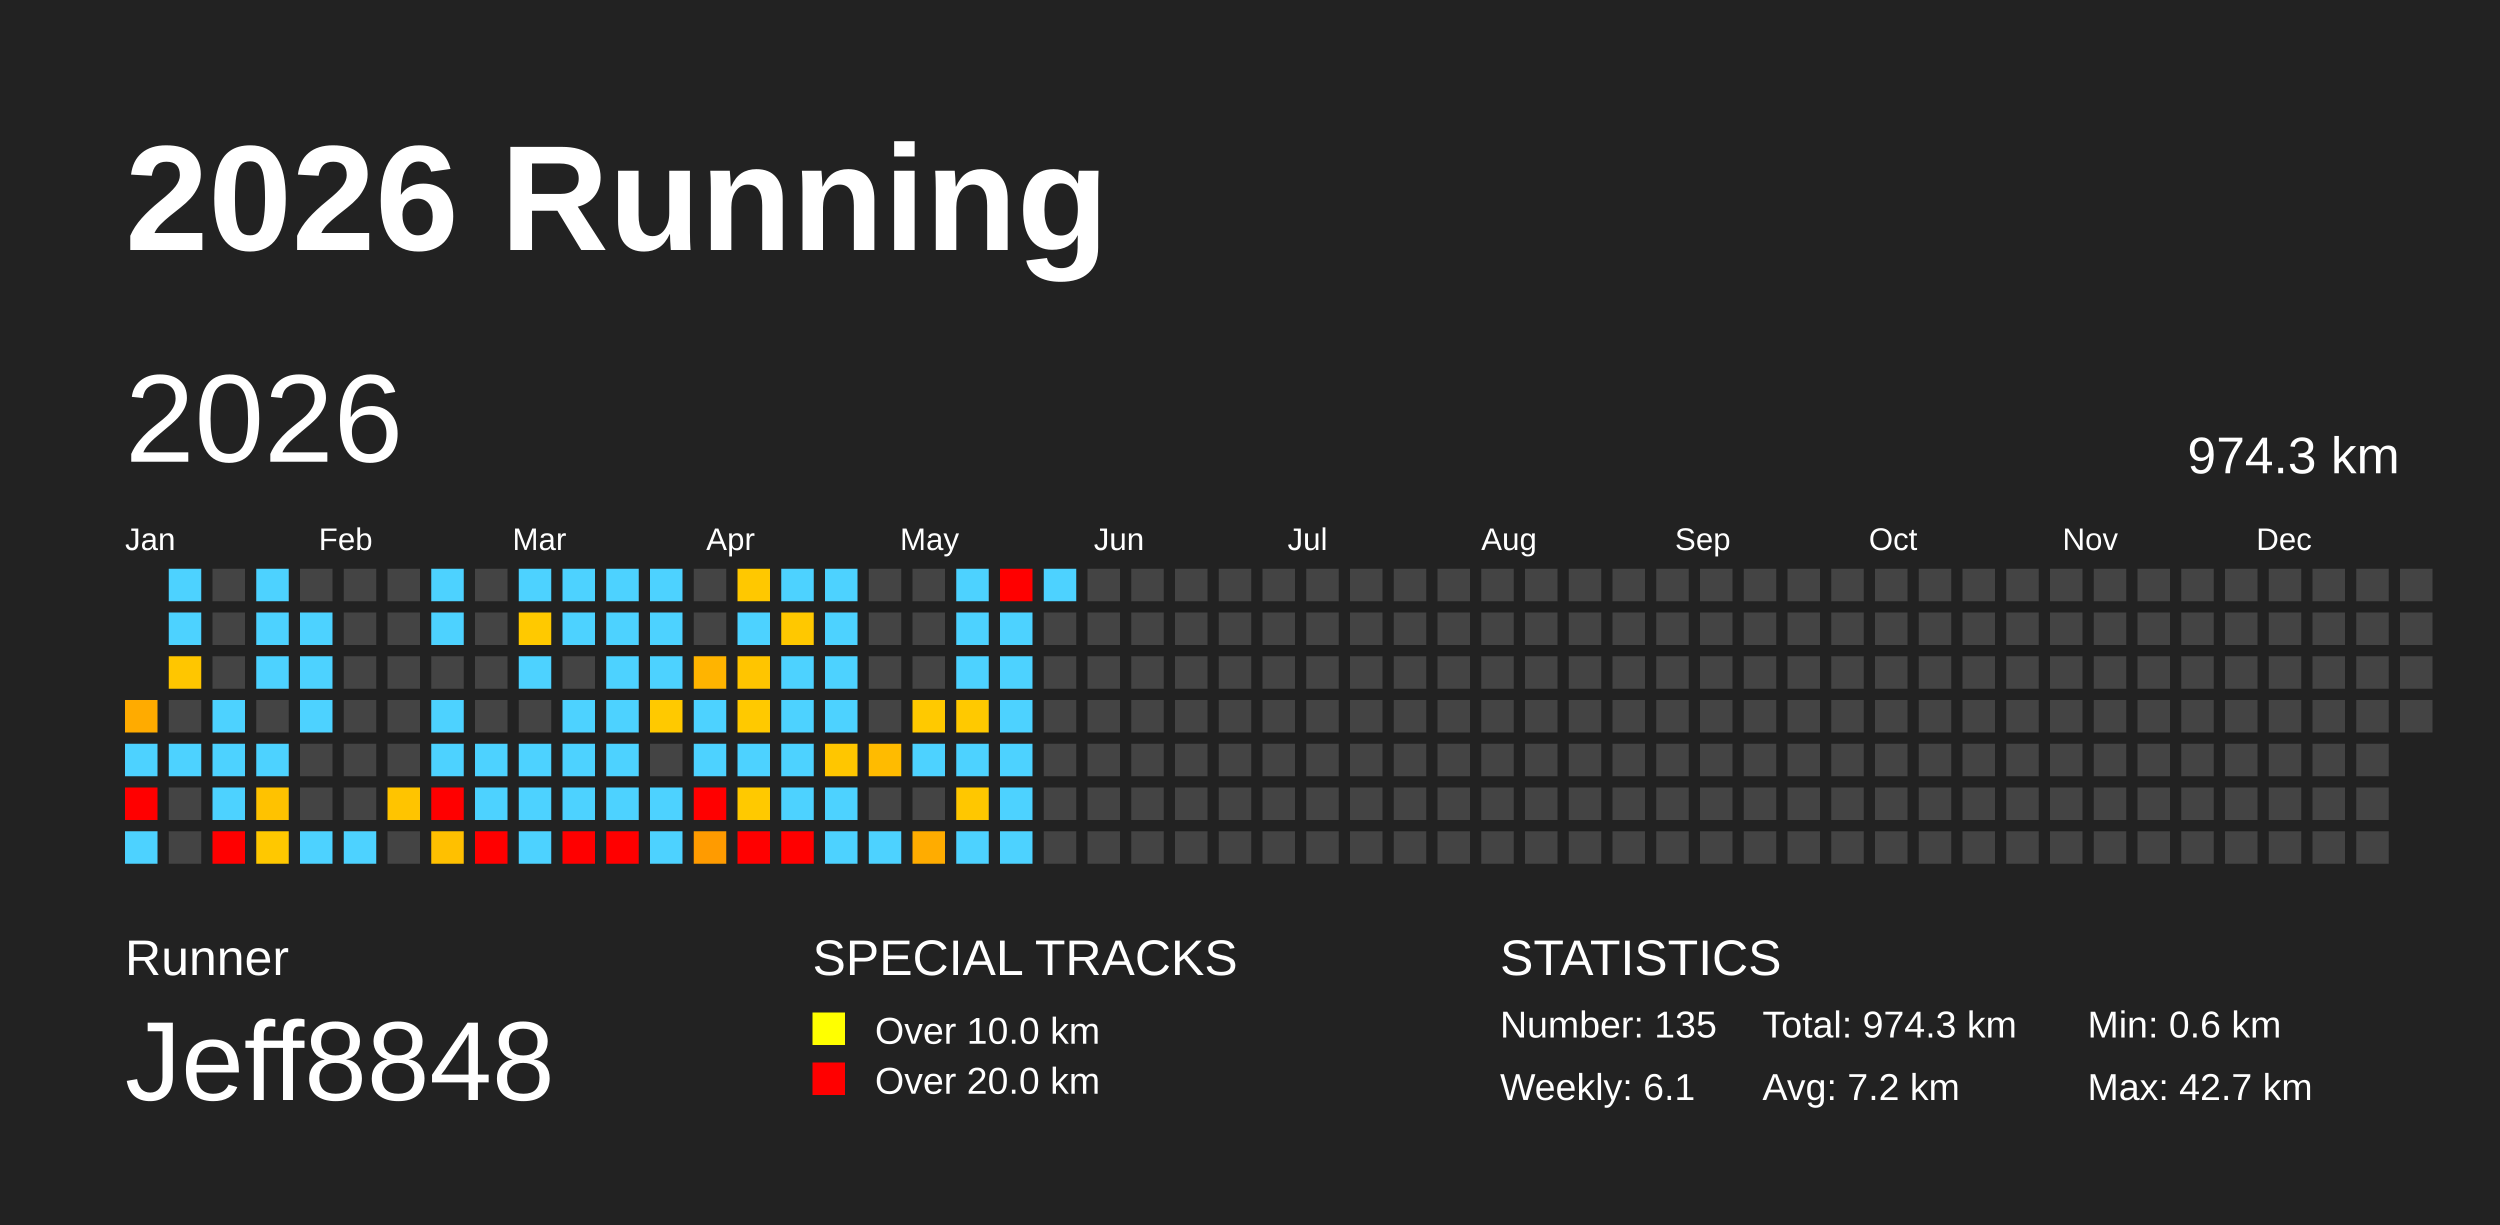
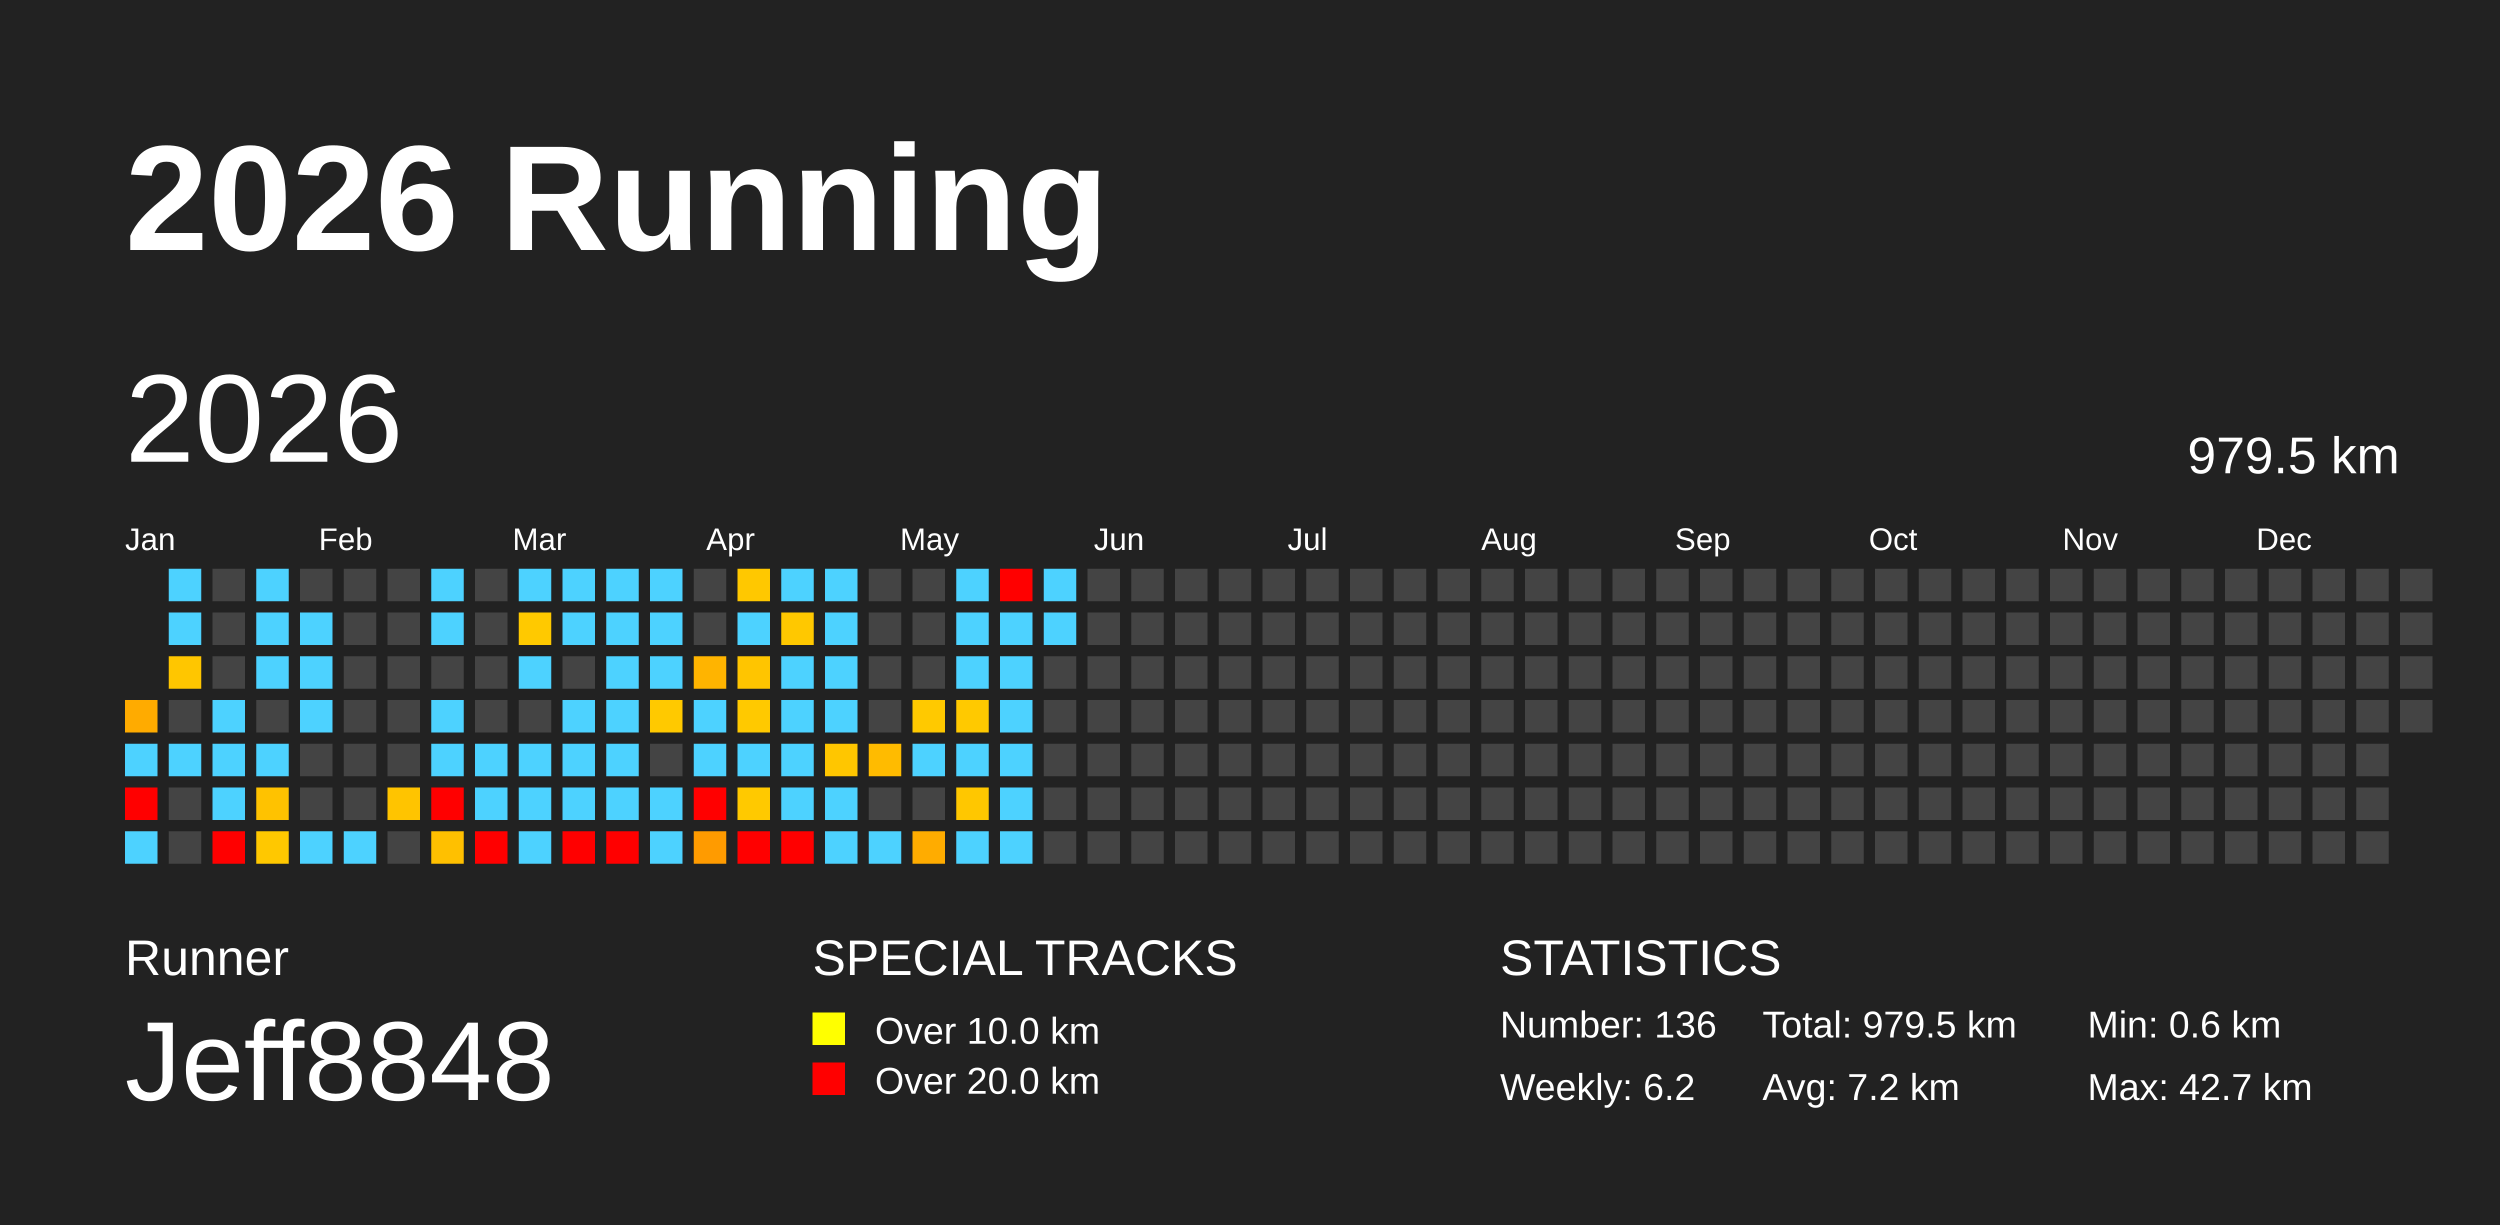
<svg xmlns="http://www.w3.org/2000/svg" baseProfile="full" height="98mm" version="1.1" viewBox="0,0,200,98" width="200mm">
  <defs />
  <rect fill="#222222" height="98" width="200" x="0" y="0" />
  <text fill="#FFFFFF" style="font-size:12px; font-family:Arial; font-weight:bold;" x="10" y="20">2026 Running</text>
  <text fill="#FFFFFF" style="font-size:4px; font-family:Arial" x="10" y="78">Runner</text>
  <text fill="#FFFFFF" style="font-size:9px; font-family:Arial" x="10" y="88">Jeff8848</text>
  <text fill="#FFFFFF" style="font-size:4px; font-family:Arial" x="65" y="78">SPECIAL TRACKS</text>
  <rect fill="yellow" height="2.6" width="2.6" x="65" y="81" />
  <text fill="#FFFFFF" style="font-size:3px; font-family:Arial" x="70" y="83.5">Over 10.0 km</text>
  <rect fill="red" height="2.6" width="2.6" x="65" y="85" />
  <text fill="#FFFFFF" style="font-size:3px; font-family:Arial" x="70" y="87.5">Over 20.0 km</text>
  <text fill="#FFFFFF" style="font-size:4px; font-family:Arial" x="120" y="78">STATISTICS</text>
-   <text fill="#FFFFFF" style="font-size:3px; font-family:Arial" x="120" y="83">Number: 135</text>
-   <text fill="#FFFFFF" style="font-size:3px; font-family:Arial" x="120" y="88">Weekly: 6.1</text>
-   <text fill="#FFFFFF" style="font-size:3px; font-family:Arial" x="141" y="83">Total: 974.3 km</text>
+   <text fill="#FFFFFF" style="font-size:3px; font-family:Arial" x="120" y="83">Number: 136</text>
+   <text fill="#FFFFFF" style="font-size:3px; font-family:Arial" x="120" y="88">Weekly: 6.2</text>
+   <text fill="#FFFFFF" style="font-size:3px; font-family:Arial" x="141" y="83">Total: 979.5 km</text>
  <text fill="#FFFFFF" style="font-size:3px; font-family:Arial" x="141" y="88">Avg: 7.2 km</text>
  <text fill="#FFFFFF" style="font-size:3px; font-family:Arial" x="167" y="83">Min: 0.6 km</text>
  <text fill="#FFFFFF" style="font-size:3px; font-family:Arial" x="167" y="88">Max: 42.7 km</text>
  <text dominant-baseline="hanging" fill="#FFFFFF" style="font-size:10.0px; font-family:Arial;" x="10" y="30">2026</text>
-   <text dominant-baseline="hanging" fill="#FFFFFF" style="font-size:4.125px; font-family:Arial;" x="175" y="35">974.3 km</text>
+   <text dominant-baseline="hanging" fill="#FFFFFF" style="font-size:4.125px; font-family:Arial;" x="175" y="35">979.5 km</text>
  <text fill="#FFFFFF" style="font-size:2.5px; font-family:Arial" x="10.0" y="44">Jan</text>
  <text fill="#FFFFFF" style="font-size:2.5px; font-family:Arial" x="25.5" y="44">Feb</text>
  <text fill="#FFFFFF" style="font-size:2.5px; font-family:Arial" x="41.0" y="44">Mar</text>
  <text fill="#FFFFFF" style="font-size:2.5px; font-family:Arial" x="56.5" y="44">Apr</text>
  <text fill="#FFFFFF" style="font-size:2.5px; font-family:Arial" x="72.0" y="44">May</text>
  <text fill="#FFFFFF" style="font-size:2.5px; font-family:Arial" x="87.5" y="44">Jun</text>
  <text fill="#FFFFFF" style="font-size:2.5px; font-family:Arial" x="103.0" y="44">Jul</text>
  <text fill="#FFFFFF" style="font-size:2.5px; font-family:Arial" x="118.5" y="44">Aug</text>
  <text fill="#FFFFFF" style="font-size:2.5px; font-family:Arial" x="134.0" y="44">Sep</text>
  <text fill="#FFFFFF" style="font-size:2.5px; font-family:Arial" x="149.5" y="44">Oct</text>
  <text fill="#FFFFFF" style="font-size:2.5px; font-family:Arial" x="165.0" y="44">Nov</text>
  <text fill="#FFFFFF" style="font-size:2.5px; font-family:Arial" x="180.5" y="44">Dec</text>
  <rect fill="#ffab00" height="2.6" width="2.6" x="10.0" y="56.0" />
  <rect fill="#4dd2ff" height="2.6" width="2.6" x="10.0" y="59.5" />
  <rect fill="red" height="2.6" width="2.6" x="10.0" y="63.0" />
  <rect fill="#4dd2ff" height="2.6" width="2.6" x="10.0" y="66.5" />
  <rect fill="#4dd2ff" height="2.6" width="2.6" x="13.5" y="45.5" />
  <rect fill="#4dd2ff" height="2.6" width="2.6" x="13.5" y="49.0" />
  <rect fill="#ffc600" height="2.6" width="2.6" x="13.5" y="52.5" />
  <rect fill="#444444" height="2.6" width="2.6" x="13.5" y="56.0" />
  <rect fill="#4dd2ff" height="2.6" width="2.6" x="13.5" y="59.5" />
  <rect fill="#444444" height="2.6" width="2.6" x="13.5" y="63.0" />
  <rect fill="#444444" height="2.6" width="2.6" x="13.5" y="66.5" />
  <rect fill="#444444" height="2.6" width="2.6" x="17.0" y="45.5" />
  <rect fill="#444444" height="2.6" width="2.6" x="17.0" y="49.0" />
  <rect fill="#444444" height="2.6" width="2.6" x="17.0" y="52.5" />
  <rect fill="#4dd2ff" height="2.6" width="2.6" x="17.0" y="56.0" />
  <rect fill="#4dd2ff" height="2.6" width="2.6" x="17.0" y="59.5" />
  <rect fill="#4dd2ff" height="2.6" width="2.6" x="17.0" y="63.0" />
  <rect fill="red" height="2.6" width="2.6" x="17.0" y="66.5" />
  <rect fill="#4dd2ff" height="2.6" width="2.6" x="20.5" y="45.5" />
  <rect fill="#4dd2ff" height="2.6" width="2.6" x="20.5" y="49.0" />
  <rect fill="#4dd2ff" height="2.6" width="2.6" x="20.5" y="52.5" />
  <rect fill="#444444" height="2.6" width="2.6" x="20.5" y="56.0" />
  <rect fill="#4dd2ff" height="2.6" width="2.6" x="20.5" y="59.5" />
  <rect fill="#ffc200" height="2.6" width="2.6" x="20.5" y="63.0" />
  <rect fill="#ffc800" height="2.6" width="2.6" x="20.5" y="66.5" />
  <rect fill="#444444" height="2.6" width="2.6" x="24.0" y="45.5" />
  <rect fill="#4dd2ff" height="2.6" width="2.6" x="24.0" y="49.0" />
  <rect fill="#4dd2ff" height="2.6" width="2.6" x="24.0" y="52.5" />
  <rect fill="#4dd2ff" height="2.6" width="2.6" x="24.0" y="56.0" />
  <rect fill="#444444" height="2.6" width="2.6" x="24.0" y="59.5" />
  <rect fill="#444444" height="2.6" width="2.6" x="24.0" y="63.0" />
  <rect fill="#4dd2ff" height="2.6" width="2.6" x="24.0" y="66.5" />
  <rect fill="#444444" height="2.6" width="2.6" x="27.5" y="45.5" />
  <rect fill="#444444" height="2.6" width="2.6" x="27.5" y="49.0" />
  <rect fill="#444444" height="2.6" width="2.6" x="27.5" y="52.5" />
  <rect fill="#444444" height="2.6" width="2.6" x="27.5" y="56.0" />
  <rect fill="#444444" height="2.6" width="2.6" x="27.5" y="59.5" />
  <rect fill="#444444" height="2.6" width="2.6" x="27.5" y="63.0" />
  <rect fill="#4dd2ff" height="2.6" width="2.6" x="27.5" y="66.5" />
  <rect fill="#444444" height="2.6" width="2.6" x="31.0" y="45.5" />
  <rect fill="#444444" height="2.6" width="2.6" x="31.0" y="49.0" />
  <rect fill="#444444" height="2.6" width="2.6" x="31.0" y="52.5" />
  <rect fill="#444444" height="2.6" width="2.6" x="31.0" y="56.0" />
  <rect fill="#444444" height="2.6" width="2.6" x="31.0" y="59.5" />
  <rect fill="#ffc400" height="2.6" width="2.6" x="31.0" y="63.0" />
  <rect fill="#444444" height="2.6" width="2.6" x="31.0" y="66.5" />
  <rect fill="#4dd2ff" height="2.6" width="2.6" x="34.5" y="45.5" />
  <rect fill="#4dd2ff" height="2.6" width="2.6" x="34.5" y="49.0" />
  <rect fill="#444444" height="2.6" width="2.6" x="34.5" y="52.5" />
  <rect fill="#4dd2ff" height="2.6" width="2.6" x="34.5" y="56.0" />
  <rect fill="#4dd2ff" height="2.6" width="2.6" x="34.5" y="59.5" />
  <rect fill="red" height="2.6" width="2.6" x="34.5" y="63.0" />
  <rect fill="#ffc000" height="2.6" width="2.6" x="34.5" y="66.5" />
  <rect fill="#444444" height="2.6" width="2.6" x="38.0" y="45.5" />
  <rect fill="#444444" height="2.6" width="2.6" x="38.0" y="49.0" />
  <rect fill="#444444" height="2.6" width="2.6" x="38.0" y="52.5" />
  <rect fill="#444444" height="2.6" width="2.6" x="38.0" y="56.0" />
  <rect fill="#4dd2ff" height="2.6" width="2.6" x="38.0" y="59.5" />
  <rect fill="#4dd2ff" height="2.6" width="2.6" x="38.0" y="63.0" />
  <rect fill="red" height="2.6" width="2.6" x="38.0" y="66.5" />
  <rect fill="#4dd2ff" height="2.6" width="2.6" x="41.5" y="45.5" />
  <rect fill="#ffc900" height="2.6" width="2.6" x="41.5" y="49.0" />
  <rect fill="#4dd2ff" height="2.6" width="2.6" x="41.5" y="52.5" />
  <rect fill="#444444" height="2.6" width="2.6" x="41.5" y="56.0" />
  <rect fill="#4dd2ff" height="2.6" width="2.6" x="41.5" y="59.5" />
  <rect fill="#4dd2ff" height="2.6" width="2.6" x="41.5" y="63.0" />
  <rect fill="#4dd2ff" height="2.6" width="2.6" x="41.5" y="66.5" />
  <rect fill="#4dd2ff" height="2.6" width="2.6" x="45.0" y="45.5" />
  <rect fill="#4dd2ff" height="2.6" width="2.6" x="45.0" y="49.0" />
  <rect fill="#444444" height="2.6" width="2.6" x="45.0" y="52.5" />
  <rect fill="#4dd2ff" height="2.6" width="2.6" x="45.0" y="56.0" />
  <rect fill="#4dd2ff" height="2.6" width="2.6" x="45.0" y="59.5" />
  <rect fill="#4dd2ff" height="2.6" width="2.6" x="45.0" y="63.0" />
  <rect fill="red" height="2.6" width="2.6" x="45.0" y="66.5" />
  <rect fill="#4dd2ff" height="2.6" width="2.6" x="48.5" y="45.5" />
  <rect fill="#4dd2ff" height="2.6" width="2.6" x="48.5" y="49.0" />
  <rect fill="#4dd2ff" height="2.6" width="2.6" x="48.5" y="52.5" />
  <rect fill="#4dd2ff" height="2.6" width="2.6" x="48.5" y="56.0" />
  <rect fill="#4dd2ff" height="2.6" width="2.6" x="48.5" y="59.5" />
  <rect fill="#4dd2ff" height="2.6" width="2.6" x="48.5" y="63.0" />
  <rect fill="red" height="2.6" width="2.6" x="48.5" y="66.5" />
  <rect fill="#4dd2ff" height="2.6" width="2.6" x="52.0" y="45.5" />
  <rect fill="#4dd2ff" height="2.6" width="2.6" x="52.0" y="49.0" />
  <rect fill="#4dd2ff" height="2.6" width="2.6" x="52.0" y="52.5" />
  <rect fill="#ffc900" height="2.6" width="2.6" x="52.0" y="56.0" />
  <rect fill="#444444" height="2.6" width="2.6" x="52.0" y="59.5" />
  <rect fill="#4dd2ff" height="2.6" width="2.6" x="52.0" y="63.0" />
  <rect fill="#4dd2ff" height="2.6" width="2.6" x="52.0" y="66.5" />
  <rect fill="#444444" height="2.6" width="2.6" x="55.5" y="45.5" />
  <rect fill="#444444" height="2.6" width="2.6" x="55.5" y="49.0" />
  <rect fill="#ffb400" height="2.6" width="2.6" x="55.5" y="52.5" />
  <rect fill="#4dd2ff" height="2.6" width="2.6" x="55.5" y="56.0" />
  <rect fill="#4dd2ff" height="2.6" width="2.6" x="55.5" y="59.5" />
  <rect fill="red" height="2.6" width="2.6" x="55.5" y="63.0" />
  <rect fill="#ff9b00" height="2.6" width="2.6" x="55.5" y="66.5" />
  <rect fill="#ffc800" height="2.6" width="2.6" x="59.0" y="45.5" />
  <rect fill="#4dd2ff" height="2.6" width="2.6" x="59.0" y="49.0" />
  <rect fill="#ffc500" height="2.6" width="2.6" x="59.0" y="52.5" />
  <rect fill="#ffc900" height="2.6" width="2.6" x="59.0" y="56.0" />
  <rect fill="#4dd2ff" height="2.6" width="2.6" x="59.0" y="59.5" />
  <rect fill="#ffc900" height="2.6" width="2.6" x="59.0" y="63.0" />
  <rect fill="red" height="2.6" width="2.6" x="59.0" y="66.5" />
  <rect fill="#4dd2ff" height="2.6" width="2.6" x="62.5" y="45.5" />
  <rect fill="#ffc800" height="2.6" width="2.6" x="62.5" y="49.0" />
  <rect fill="#4dd2ff" height="2.6" width="2.6" x="62.5" y="52.5" />
  <rect fill="#4dd2ff" height="2.6" width="2.6" x="62.5" y="56.0" />
  <rect fill="#4dd2ff" height="2.6" width="2.6" x="62.5" y="59.5" />
  <rect fill="#4dd2ff" height="2.6" width="2.6" x="62.5" y="63.0" />
  <rect fill="red" height="2.6" width="2.6" x="62.5" y="66.5" />
  <rect fill="#4dd2ff" height="2.6" width="2.6" x="66.0" y="45.5" />
  <rect fill="#4dd2ff" height="2.6" width="2.6" x="66.0" y="49.0" />
  <rect fill="#4dd2ff" height="2.6" width="2.6" x="66.0" y="52.5" />
  <rect fill="#4dd2ff" height="2.6" width="2.6" x="66.0" y="56.0" />
  <rect fill="#ffc600" height="2.6" width="2.6" x="66.0" y="59.5" />
  <rect fill="#4dd2ff" height="2.6" width="2.6" x="66.0" y="63.0" />
  <rect fill="#4dd2ff" height="2.6" width="2.6" x="66.0" y="66.5" />
  <rect fill="#444444" height="2.6" width="2.6" x="69.5" y="45.5" />
  <rect fill="#444444" height="2.6" width="2.6" x="69.5" y="49.0" />
  <rect fill="#444444" height="2.6" width="2.6" x="69.5" y="52.5" />
  <rect fill="#444444" height="2.6" width="2.6" x="69.5" y="56.0" />
  <rect fill="#ffbb00" height="2.6" width="2.6" x="69.5" y="59.5" />
  <rect fill="#444444" height="2.6" width="2.6" x="69.5" y="63.0" />
  <rect fill="#4dd2ff" height="2.6" width="2.6" x="69.5" y="66.5" />
  <rect fill="#444444" height="2.6" width="2.6" x="73.0" y="45.5" />
  <rect fill="#444444" height="2.6" width="2.6" x="73.0" y="49.0" />
  <rect fill="#444444" height="2.6" width="2.6" x="73.0" y="52.5" />
  <rect fill="#ffc900" height="2.6" width="2.6" x="73.0" y="56.0" />
  <rect fill="#4dd2ff" height="2.6" width="2.6" x="73.0" y="59.5" />
  <rect fill="#444444" height="2.6" width="2.6" x="73.0" y="63.0" />
  <rect fill="#ffac00" height="2.6" width="2.6" x="73.0" y="66.5" />
  <rect fill="#4dd2ff" height="2.6" width="2.6" x="76.5" y="45.5" />
  <rect fill="#4dd2ff" height="2.6" width="2.6" x="76.5" y="49.0" />
  <rect fill="#4dd2ff" height="2.6" width="2.6" x="76.5" y="52.5" />
  <rect fill="#ffc900" height="2.6" width="2.6" x="76.5" y="56.0" />
  <rect fill="#4dd2ff" height="2.6" width="2.6" x="76.5" y="59.5" />
  <rect fill="#ffc700" height="2.6" width="2.6" x="76.5" y="63.0" />
  <rect fill="#4dd2ff" height="2.6" width="2.6" x="76.5" y="66.5" />
  <rect fill="red" height="2.6" width="2.6" x="80.0" y="45.5" />
  <rect fill="#4dd2ff" height="2.6" width="2.6" x="80.0" y="49.0" />
  <rect fill="#4dd2ff" height="2.6" width="2.6" x="80.0" y="52.5" />
  <rect fill="#4dd2ff" height="2.6" width="2.6" x="80.0" y="56.0" />
  <rect fill="#4dd2ff" height="2.6" width="2.6" x="80.0" y="59.5" />
  <rect fill="#4dd2ff" height="2.6" width="2.6" x="80.0" y="63.0" />
  <rect fill="#4dd2ff" height="2.6" width="2.6" x="80.0" y="66.5" />
  <rect fill="#4dd2ff" height="2.6" width="2.6" x="83.5" y="45.5" />
-   <rect fill="#444444" height="2.6" width="2.6" x="83.5" y="49.0" />
+   <rect fill="#4dd2ff" height="2.6" width="2.6" x="83.5" y="49.0" />
  <rect fill="#444444" height="2.6" width="2.6" x="83.5" y="52.5" />
  <rect fill="#444444" height="2.6" width="2.6" x="83.5" y="56.0" />
  <rect fill="#444444" height="2.6" width="2.6" x="83.5" y="59.5" />
  <rect fill="#444444" height="2.6" width="2.6" x="83.5" y="63.0" />
  <rect fill="#444444" height="2.6" width="2.6" x="83.5" y="66.5" />
  <rect fill="#444444" height="2.6" width="2.6" x="87.0" y="45.5" />
  <rect fill="#444444" height="2.6" width="2.6" x="87.0" y="49.0" />
  <rect fill="#444444" height="2.6" width="2.6" x="87.0" y="52.5" />
  <rect fill="#444444" height="2.6" width="2.6" x="87.0" y="56.0" />
  <rect fill="#444444" height="2.6" width="2.6" x="87.0" y="59.5" />
  <rect fill="#444444" height="2.6" width="2.6" x="87.0" y="63.0" />
  <rect fill="#444444" height="2.6" width="2.6" x="87.0" y="66.5" />
  <rect fill="#444444" height="2.6" width="2.6" x="90.5" y="45.5" />
  <rect fill="#444444" height="2.6" width="2.6" x="90.5" y="49.0" />
  <rect fill="#444444" height="2.6" width="2.6" x="90.5" y="52.5" />
  <rect fill="#444444" height="2.6" width="2.6" x="90.5" y="56.0" />
  <rect fill="#444444" height="2.6" width="2.6" x="90.5" y="59.5" />
  <rect fill="#444444" height="2.6" width="2.6" x="90.5" y="63.0" />
  <rect fill="#444444" height="2.6" width="2.6" x="90.5" y="66.5" />
  <rect fill="#444444" height="2.6" width="2.6" x="94.0" y="45.5" />
  <rect fill="#444444" height="2.6" width="2.6" x="94.0" y="49.0" />
  <rect fill="#444444" height="2.6" width="2.6" x="94.0" y="52.5" />
  <rect fill="#444444" height="2.6" width="2.6" x="94.0" y="56.0" />
  <rect fill="#444444" height="2.6" width="2.6" x="94.0" y="59.5" />
  <rect fill="#444444" height="2.6" width="2.6" x="94.0" y="63.0" />
  <rect fill="#444444" height="2.6" width="2.6" x="94.0" y="66.5" />
  <rect fill="#444444" height="2.6" width="2.6" x="97.5" y="45.5" />
  <rect fill="#444444" height="2.6" width="2.6" x="97.5" y="49.0" />
  <rect fill="#444444" height="2.6" width="2.6" x="97.5" y="52.5" />
  <rect fill="#444444" height="2.6" width="2.6" x="97.5" y="56.0" />
  <rect fill="#444444" height="2.6" width="2.6" x="97.5" y="59.5" />
  <rect fill="#444444" height="2.6" width="2.6" x="97.5" y="63.0" />
  <rect fill="#444444" height="2.6" width="2.6" x="97.5" y="66.5" />
  <rect fill="#444444" height="2.6" width="2.6" x="101.0" y="45.5" />
  <rect fill="#444444" height="2.6" width="2.6" x="101.0" y="49.0" />
  <rect fill="#444444" height="2.6" width="2.6" x="101.0" y="52.5" />
  <rect fill="#444444" height="2.6" width="2.6" x="101.0" y="56.0" />
  <rect fill="#444444" height="2.6" width="2.6" x="101.0" y="59.5" />
  <rect fill="#444444" height="2.6" width="2.6" x="101.0" y="63.0" />
  <rect fill="#444444" height="2.6" width="2.6" x="101.0" y="66.5" />
  <rect fill="#444444" height="2.6" width="2.6" x="104.5" y="45.5" />
  <rect fill="#444444" height="2.6" width="2.6" x="104.5" y="49.0" />
  <rect fill="#444444" height="2.6" width="2.6" x="104.5" y="52.5" />
  <rect fill="#444444" height="2.6" width="2.6" x="104.5" y="56.0" />
  <rect fill="#444444" height="2.6" width="2.6" x="104.5" y="59.5" />
  <rect fill="#444444" height="2.6" width="2.6" x="104.5" y="63.0" />
  <rect fill="#444444" height="2.6" width="2.6" x="104.5" y="66.5" />
  <rect fill="#444444" height="2.6" width="2.6" x="108.0" y="45.5" />
  <rect fill="#444444" height="2.6" width="2.6" x="108.0" y="49.0" />
  <rect fill="#444444" height="2.6" width="2.6" x="108.0" y="52.5" />
  <rect fill="#444444" height="2.6" width="2.6" x="108.0" y="56.0" />
  <rect fill="#444444" height="2.6" width="2.6" x="108.0" y="59.5" />
  <rect fill="#444444" height="2.6" width="2.6" x="108.0" y="63.0" />
  <rect fill="#444444" height="2.6" width="2.6" x="108.0" y="66.5" />
  <rect fill="#444444" height="2.6" width="2.6" x="111.5" y="45.5" />
  <rect fill="#444444" height="2.6" width="2.6" x="111.5" y="49.0" />
  <rect fill="#444444" height="2.6" width="2.6" x="111.5" y="52.5" />
  <rect fill="#444444" height="2.6" width="2.6" x="111.5" y="56.0" />
  <rect fill="#444444" height="2.6" width="2.6" x="111.5" y="59.5" />
  <rect fill="#444444" height="2.6" width="2.6" x="111.5" y="63.0" />
  <rect fill="#444444" height="2.6" width="2.6" x="111.5" y="66.5" />
  <rect fill="#444444" height="2.6" width="2.6" x="115.0" y="45.5" />
  <rect fill="#444444" height="2.6" width="2.6" x="115.0" y="49.0" />
  <rect fill="#444444" height="2.6" width="2.6" x="115.0" y="52.5" />
  <rect fill="#444444" height="2.6" width="2.6" x="115.0" y="56.0" />
  <rect fill="#444444" height="2.6" width="2.6" x="115.0" y="59.5" />
  <rect fill="#444444" height="2.6" width="2.6" x="115.0" y="63.0" />
  <rect fill="#444444" height="2.6" width="2.6" x="115.0" y="66.5" />
  <rect fill="#444444" height="2.6" width="2.6" x="118.5" y="45.5" />
  <rect fill="#444444" height="2.6" width="2.6" x="118.5" y="49.0" />
  <rect fill="#444444" height="2.6" width="2.6" x="118.5" y="52.5" />
  <rect fill="#444444" height="2.6" width="2.6" x="118.5" y="56.0" />
  <rect fill="#444444" height="2.6" width="2.6" x="118.5" y="59.5" />
  <rect fill="#444444" height="2.6" width="2.6" x="118.5" y="63.0" />
  <rect fill="#444444" height="2.6" width="2.6" x="118.5" y="66.5" />
  <rect fill="#444444" height="2.6" width="2.6" x="122.0" y="45.5" />
  <rect fill="#444444" height="2.6" width="2.6" x="122.0" y="49.0" />
  <rect fill="#444444" height="2.6" width="2.6" x="122.0" y="52.5" />
  <rect fill="#444444" height="2.6" width="2.6" x="122.0" y="56.0" />
  <rect fill="#444444" height="2.6" width="2.6" x="122.0" y="59.5" />
  <rect fill="#444444" height="2.6" width="2.6" x="122.0" y="63.0" />
  <rect fill="#444444" height="2.6" width="2.6" x="122.0" y="66.5" />
  <rect fill="#444444" height="2.6" width="2.6" x="125.5" y="45.5" />
  <rect fill="#444444" height="2.6" width="2.6" x="125.5" y="49.0" />
  <rect fill="#444444" height="2.6" width="2.6" x="125.5" y="52.5" />
  <rect fill="#444444" height="2.6" width="2.6" x="125.5" y="56.0" />
  <rect fill="#444444" height="2.6" width="2.6" x="125.5" y="59.5" />
  <rect fill="#444444" height="2.6" width="2.6" x="125.5" y="63.0" />
  <rect fill="#444444" height="2.6" width="2.6" x="125.5" y="66.5" />
  <rect fill="#444444" height="2.6" width="2.6" x="129.0" y="45.5" />
  <rect fill="#444444" height="2.6" width="2.6" x="129.0" y="49.0" />
  <rect fill="#444444" height="2.6" width="2.6" x="129.0" y="52.5" />
  <rect fill="#444444" height="2.6" width="2.6" x="129.0" y="56.0" />
  <rect fill="#444444" height="2.6" width="2.6" x="129.0" y="59.5" />
  <rect fill="#444444" height="2.6" width="2.6" x="129.0" y="63.0" />
  <rect fill="#444444" height="2.6" width="2.6" x="129.0" y="66.5" />
  <rect fill="#444444" height="2.6" width="2.6" x="132.5" y="45.5" />
  <rect fill="#444444" height="2.6" width="2.6" x="132.5" y="49.0" />
  <rect fill="#444444" height="2.6" width="2.6" x="132.5" y="52.5" />
  <rect fill="#444444" height="2.6" width="2.6" x="132.5" y="56.0" />
  <rect fill="#444444" height="2.6" width="2.6" x="132.5" y="59.5" />
  <rect fill="#444444" height="2.6" width="2.6" x="132.5" y="63.0" />
  <rect fill="#444444" height="2.6" width="2.6" x="132.5" y="66.5" />
  <rect fill="#444444" height="2.6" width="2.6" x="136.0" y="45.5" />
  <rect fill="#444444" height="2.6" width="2.6" x="136.0" y="49.0" />
  <rect fill="#444444" height="2.6" width="2.6" x="136.0" y="52.5" />
  <rect fill="#444444" height="2.6" width="2.6" x="136.0" y="56.0" />
  <rect fill="#444444" height="2.6" width="2.6" x="136.0" y="59.5" />
  <rect fill="#444444" height="2.6" width="2.6" x="136.0" y="63.0" />
  <rect fill="#444444" height="2.6" width="2.6" x="136.0" y="66.5" />
  <rect fill="#444444" height="2.6" width="2.6" x="139.5" y="45.5" />
  <rect fill="#444444" height="2.6" width="2.6" x="139.5" y="49.0" />
  <rect fill="#444444" height="2.6" width="2.6" x="139.5" y="52.5" />
  <rect fill="#444444" height="2.6" width="2.6" x="139.5" y="56.0" />
  <rect fill="#444444" height="2.6" width="2.6" x="139.5" y="59.5" />
  <rect fill="#444444" height="2.6" width="2.6" x="139.5" y="63.0" />
  <rect fill="#444444" height="2.6" width="2.6" x="139.5" y="66.5" />
  <rect fill="#444444" height="2.6" width="2.6" x="143.0" y="45.5" />
  <rect fill="#444444" height="2.6" width="2.6" x="143.0" y="49.0" />
  <rect fill="#444444" height="2.6" width="2.6" x="143.0" y="52.5" />
  <rect fill="#444444" height="2.6" width="2.6" x="143.0" y="56.0" />
  <rect fill="#444444" height="2.6" width="2.6" x="143.0" y="59.5" />
  <rect fill="#444444" height="2.6" width="2.6" x="143.0" y="63.0" />
  <rect fill="#444444" height="2.6" width="2.6" x="143.0" y="66.5" />
  <rect fill="#444444" height="2.6" width="2.6" x="146.5" y="45.5" />
  <rect fill="#444444" height="2.6" width="2.6" x="146.5" y="49.0" />
  <rect fill="#444444" height="2.6" width="2.6" x="146.5" y="52.5" />
  <rect fill="#444444" height="2.6" width="2.6" x="146.5" y="56.0" />
  <rect fill="#444444" height="2.6" width="2.6" x="146.5" y="59.5" />
  <rect fill="#444444" height="2.6" width="2.6" x="146.5" y="63.0" />
  <rect fill="#444444" height="2.6" width="2.6" x="146.5" y="66.5" />
  <rect fill="#444444" height="2.6" width="2.6" x="150.0" y="45.5" />
  <rect fill="#444444" height="2.6" width="2.6" x="150.0" y="49.0" />
  <rect fill="#444444" height="2.6" width="2.6" x="150.0" y="52.5" />
  <rect fill="#444444" height="2.6" width="2.6" x="150.0" y="56.0" />
  <rect fill="#444444" height="2.6" width="2.6" x="150.0" y="59.5" />
  <rect fill="#444444" height="2.6" width="2.6" x="150.0" y="63.0" />
  <rect fill="#444444" height="2.6" width="2.6" x="150.0" y="66.5" />
  <rect fill="#444444" height="2.6" width="2.6" x="153.5" y="45.5" />
  <rect fill="#444444" height="2.6" width="2.6" x="153.5" y="49.0" />
  <rect fill="#444444" height="2.6" width="2.6" x="153.5" y="52.5" />
  <rect fill="#444444" height="2.6" width="2.6" x="153.5" y="56.0" />
  <rect fill="#444444" height="2.6" width="2.6" x="153.5" y="59.5" />
  <rect fill="#444444" height="2.6" width="2.6" x="153.5" y="63.0" />
  <rect fill="#444444" height="2.6" width="2.6" x="153.5" y="66.5" />
  <rect fill="#444444" height="2.6" width="2.6" x="157.0" y="45.5" />
  <rect fill="#444444" height="2.6" width="2.6" x="157.0" y="49.0" />
  <rect fill="#444444" height="2.6" width="2.6" x="157.0" y="52.5" />
  <rect fill="#444444" height="2.6" width="2.6" x="157.0" y="56.0" />
  <rect fill="#444444" height="2.6" width="2.6" x="157.0" y="59.5" />
  <rect fill="#444444" height="2.6" width="2.6" x="157.0" y="63.0" />
  <rect fill="#444444" height="2.6" width="2.6" x="157.0" y="66.5" />
  <rect fill="#444444" height="2.6" width="2.6" x="160.5" y="45.5" />
  <rect fill="#444444" height="2.6" width="2.6" x="160.5" y="49.0" />
  <rect fill="#444444" height="2.6" width="2.6" x="160.5" y="52.5" />
  <rect fill="#444444" height="2.6" width="2.6" x="160.5" y="56.0" />
  <rect fill="#444444" height="2.6" width="2.6" x="160.5" y="59.5" />
  <rect fill="#444444" height="2.6" width="2.6" x="160.5" y="63.0" />
  <rect fill="#444444" height="2.6" width="2.6" x="160.5" y="66.5" />
  <rect fill="#444444" height="2.6" width="2.6" x="164.0" y="45.5" />
  <rect fill="#444444" height="2.6" width="2.6" x="164.0" y="49.0" />
  <rect fill="#444444" height="2.6" width="2.6" x="164.0" y="52.5" />
  <rect fill="#444444" height="2.6" width="2.6" x="164.0" y="56.0" />
  <rect fill="#444444" height="2.6" width="2.6" x="164.0" y="59.5" />
  <rect fill="#444444" height="2.6" width="2.6" x="164.0" y="63.0" />
  <rect fill="#444444" height="2.6" width="2.6" x="164.0" y="66.5" />
  <rect fill="#444444" height="2.6" width="2.6" x="167.5" y="45.5" />
  <rect fill="#444444" height="2.6" width="2.6" x="167.5" y="49.0" />
  <rect fill="#444444" height="2.6" width="2.6" x="167.5" y="52.5" />
  <rect fill="#444444" height="2.6" width="2.6" x="167.5" y="56.0" />
  <rect fill="#444444" height="2.6" width="2.6" x="167.5" y="59.5" />
  <rect fill="#444444" height="2.6" width="2.6" x="167.5" y="63.0" />
  <rect fill="#444444" height="2.6" width="2.6" x="167.5" y="66.5" />
  <rect fill="#444444" height="2.6" width="2.6" x="171.0" y="45.5" />
  <rect fill="#444444" height="2.6" width="2.6" x="171.0" y="49.0" />
  <rect fill="#444444" height="2.6" width="2.6" x="171.0" y="52.5" />
  <rect fill="#444444" height="2.6" width="2.6" x="171.0" y="56.0" />
  <rect fill="#444444" height="2.6" width="2.6" x="171.0" y="59.5" />
  <rect fill="#444444" height="2.6" width="2.6" x="171.0" y="63.0" />
  <rect fill="#444444" height="2.6" width="2.6" x="171.0" y="66.5" />
  <rect fill="#444444" height="2.6" width="2.6" x="174.5" y="45.5" />
  <rect fill="#444444" height="2.6" width="2.6" x="174.5" y="49.0" />
  <rect fill="#444444" height="2.6" width="2.6" x="174.5" y="52.5" />
  <rect fill="#444444" height="2.6" width="2.6" x="174.5" y="56.0" />
  <rect fill="#444444" height="2.6" width="2.6" x="174.5" y="59.5" />
  <rect fill="#444444" height="2.6" width="2.6" x="174.5" y="63.0" />
  <rect fill="#444444" height="2.6" width="2.6" x="174.5" y="66.5" />
  <rect fill="#444444" height="2.6" width="2.6" x="178.0" y="45.5" />
  <rect fill="#444444" height="2.6" width="2.6" x="178.0" y="49.0" />
  <rect fill="#444444" height="2.6" width="2.6" x="178.0" y="52.5" />
  <rect fill="#444444" height="2.6" width="2.6" x="178.0" y="56.0" />
  <rect fill="#444444" height="2.6" width="2.6" x="178.0" y="59.5" />
  <rect fill="#444444" height="2.6" width="2.6" x="178.0" y="63.0" />
  <rect fill="#444444" height="2.6" width="2.6" x="178.0" y="66.5" />
  <rect fill="#444444" height="2.6" width="2.6" x="181.5" y="45.5" />
  <rect fill="#444444" height="2.6" width="2.6" x="181.5" y="49.0" />
  <rect fill="#444444" height="2.6" width="2.6" x="181.5" y="52.5" />
  <rect fill="#444444" height="2.6" width="2.6" x="181.5" y="56.0" />
  <rect fill="#444444" height="2.6" width="2.6" x="181.5" y="59.5" />
  <rect fill="#444444" height="2.6" width="2.6" x="181.5" y="63.0" />
  <rect fill="#444444" height="2.6" width="2.6" x="181.5" y="66.5" />
  <rect fill="#444444" height="2.6" width="2.6" x="185.0" y="45.5" />
  <rect fill="#444444" height="2.6" width="2.6" x="185.0" y="49.0" />
  <rect fill="#444444" height="2.6" width="2.6" x="185.0" y="52.5" />
  <rect fill="#444444" height="2.6" width="2.6" x="185.0" y="56.0" />
  <rect fill="#444444" height="2.6" width="2.6" x="185.0" y="59.5" />
  <rect fill="#444444" height="2.6" width="2.6" x="185.0" y="63.0" />
  <rect fill="#444444" height="2.6" width="2.6" x="185.0" y="66.5" />
  <rect fill="#444444" height="2.6" width="2.6" x="188.5" y="45.5" />
  <rect fill="#444444" height="2.6" width="2.6" x="188.5" y="49.0" />
  <rect fill="#444444" height="2.6" width="2.6" x="188.5" y="52.5" />
  <rect fill="#444444" height="2.6" width="2.6" x="188.5" y="56.0" />
  <rect fill="#444444" height="2.6" width="2.6" x="188.5" y="59.5" />
  <rect fill="#444444" height="2.6" width="2.6" x="188.5" y="63.0" />
  <rect fill="#444444" height="2.6" width="2.6" x="188.5" y="66.5" />
  <rect fill="#444444" height="2.6" width="2.6" x="192.0" y="45.5" />
  <rect fill="#444444" height="2.6" width="2.6" x="192.0" y="49.0" />
  <rect fill="#444444" height="2.6" width="2.6" x="192.0" y="52.5" />
  <rect fill="#444444" height="2.6" width="2.6" x="192.0" y="56.0" />
</svg>
